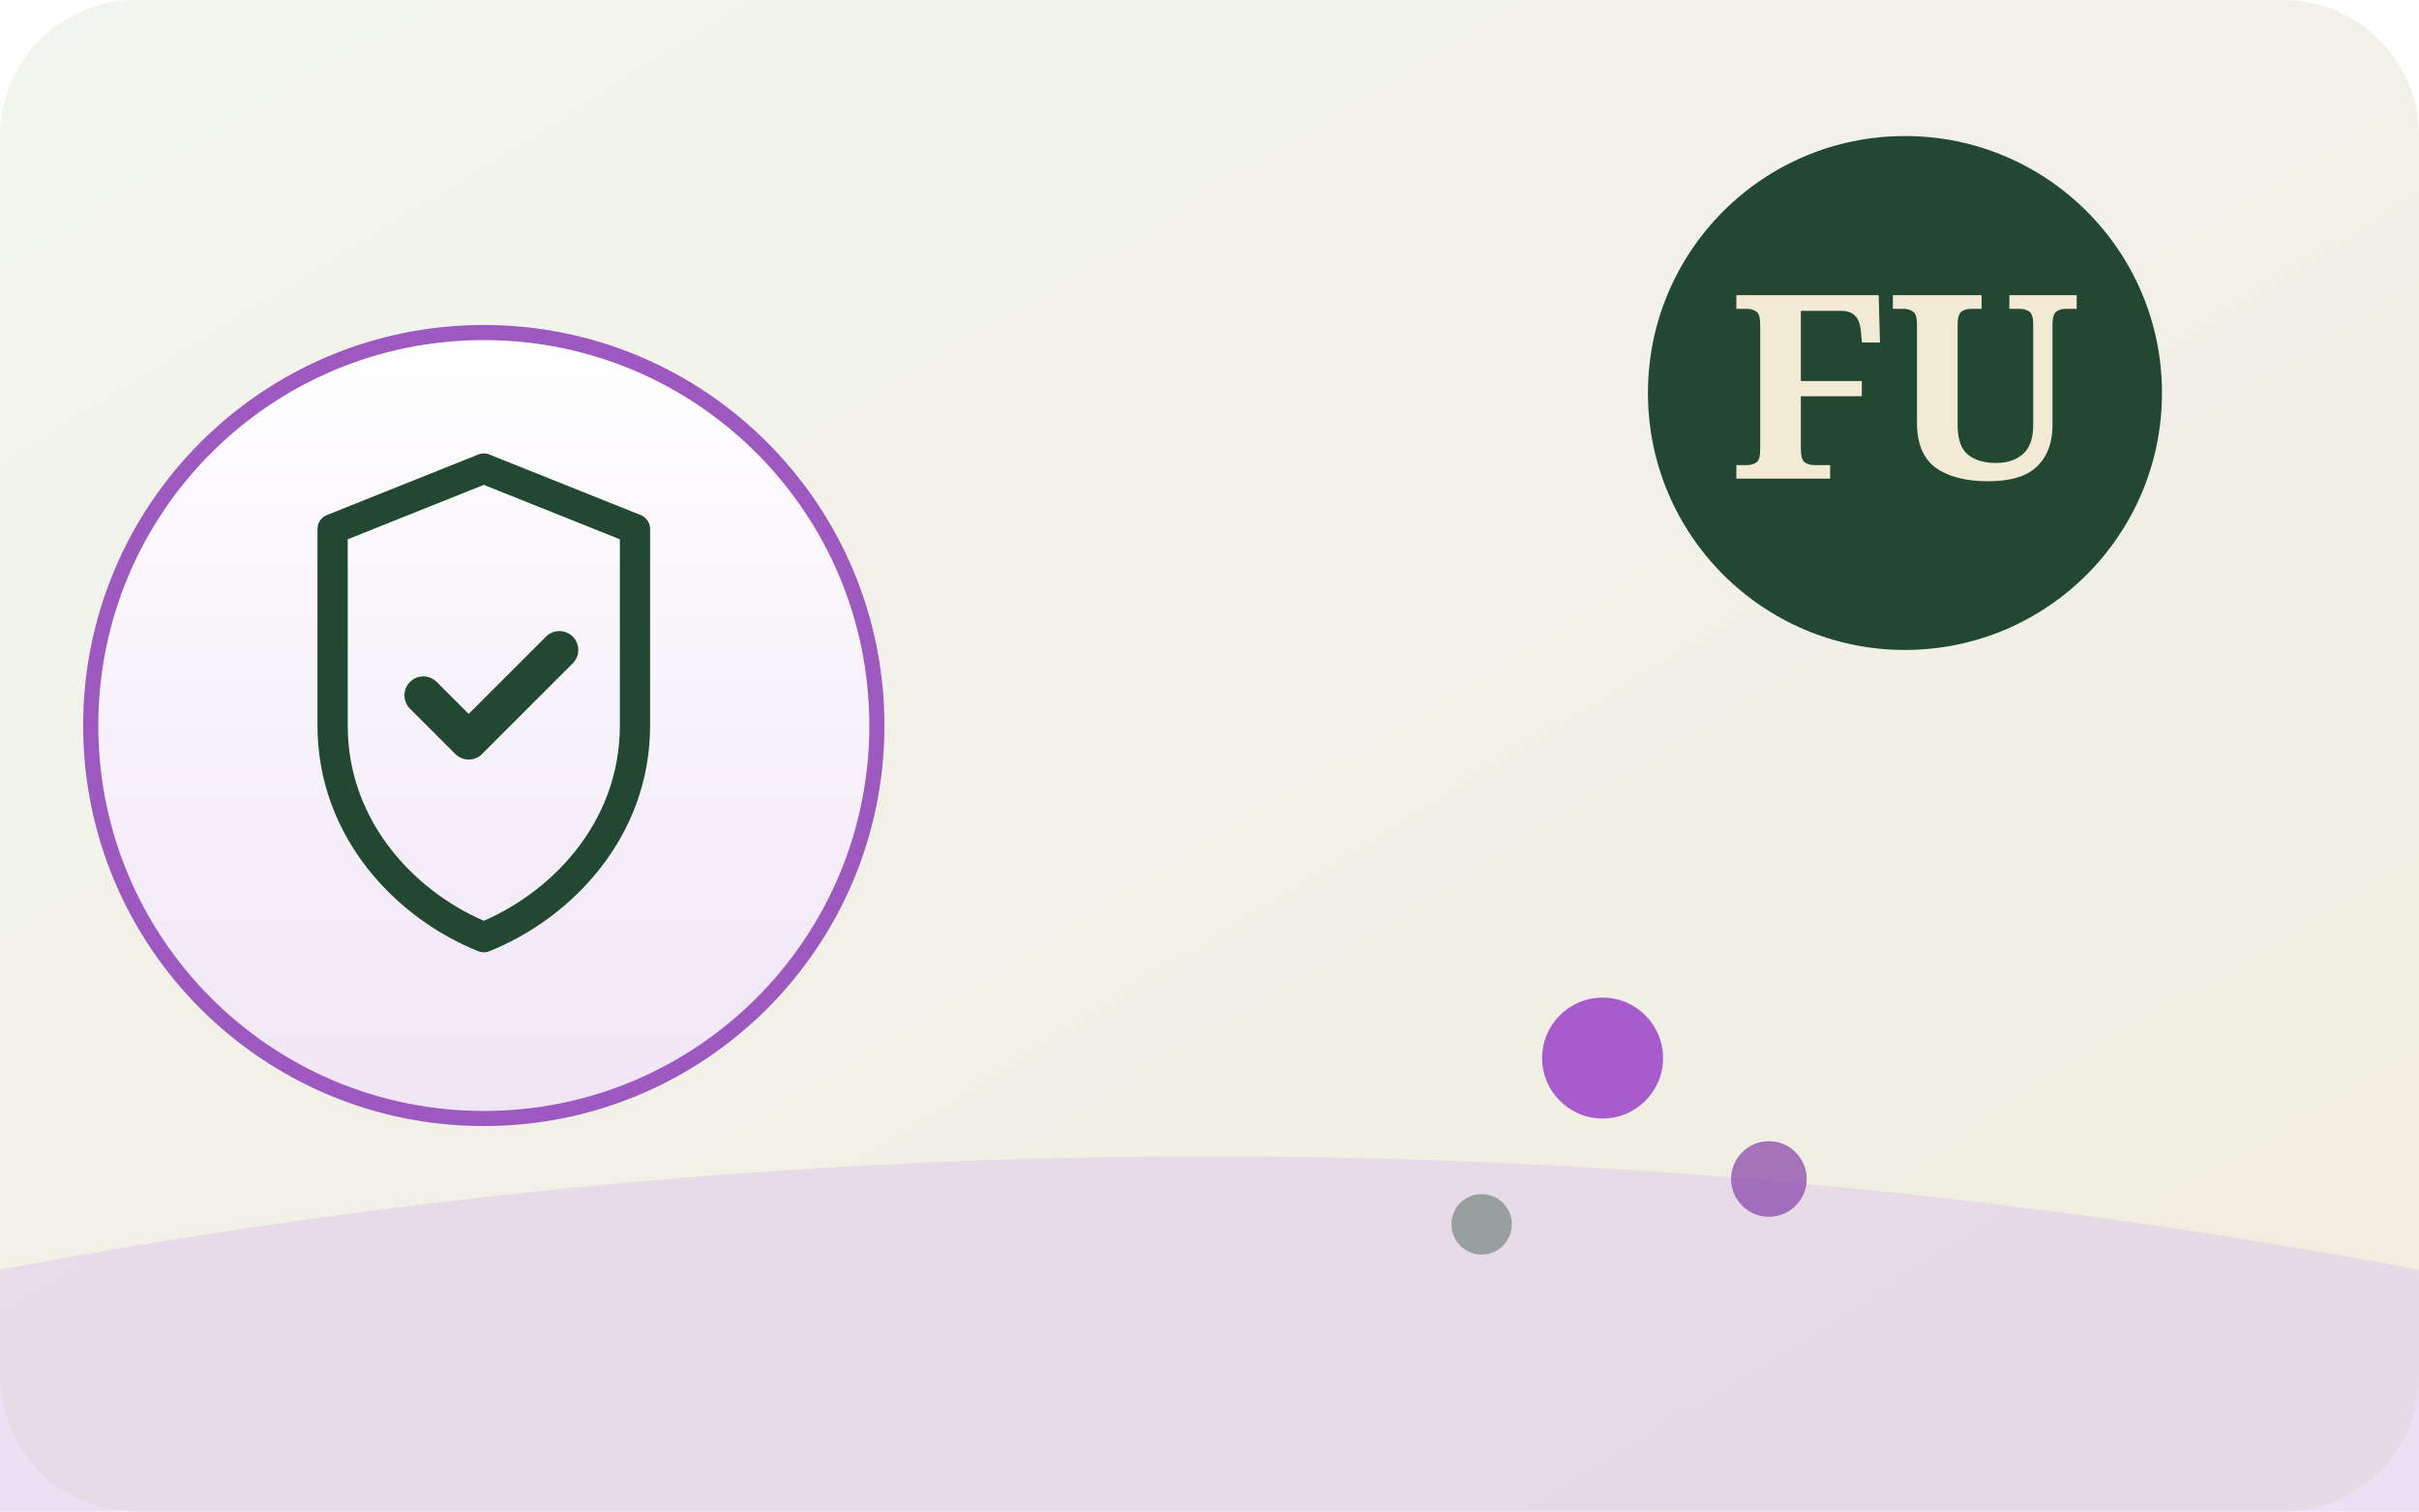
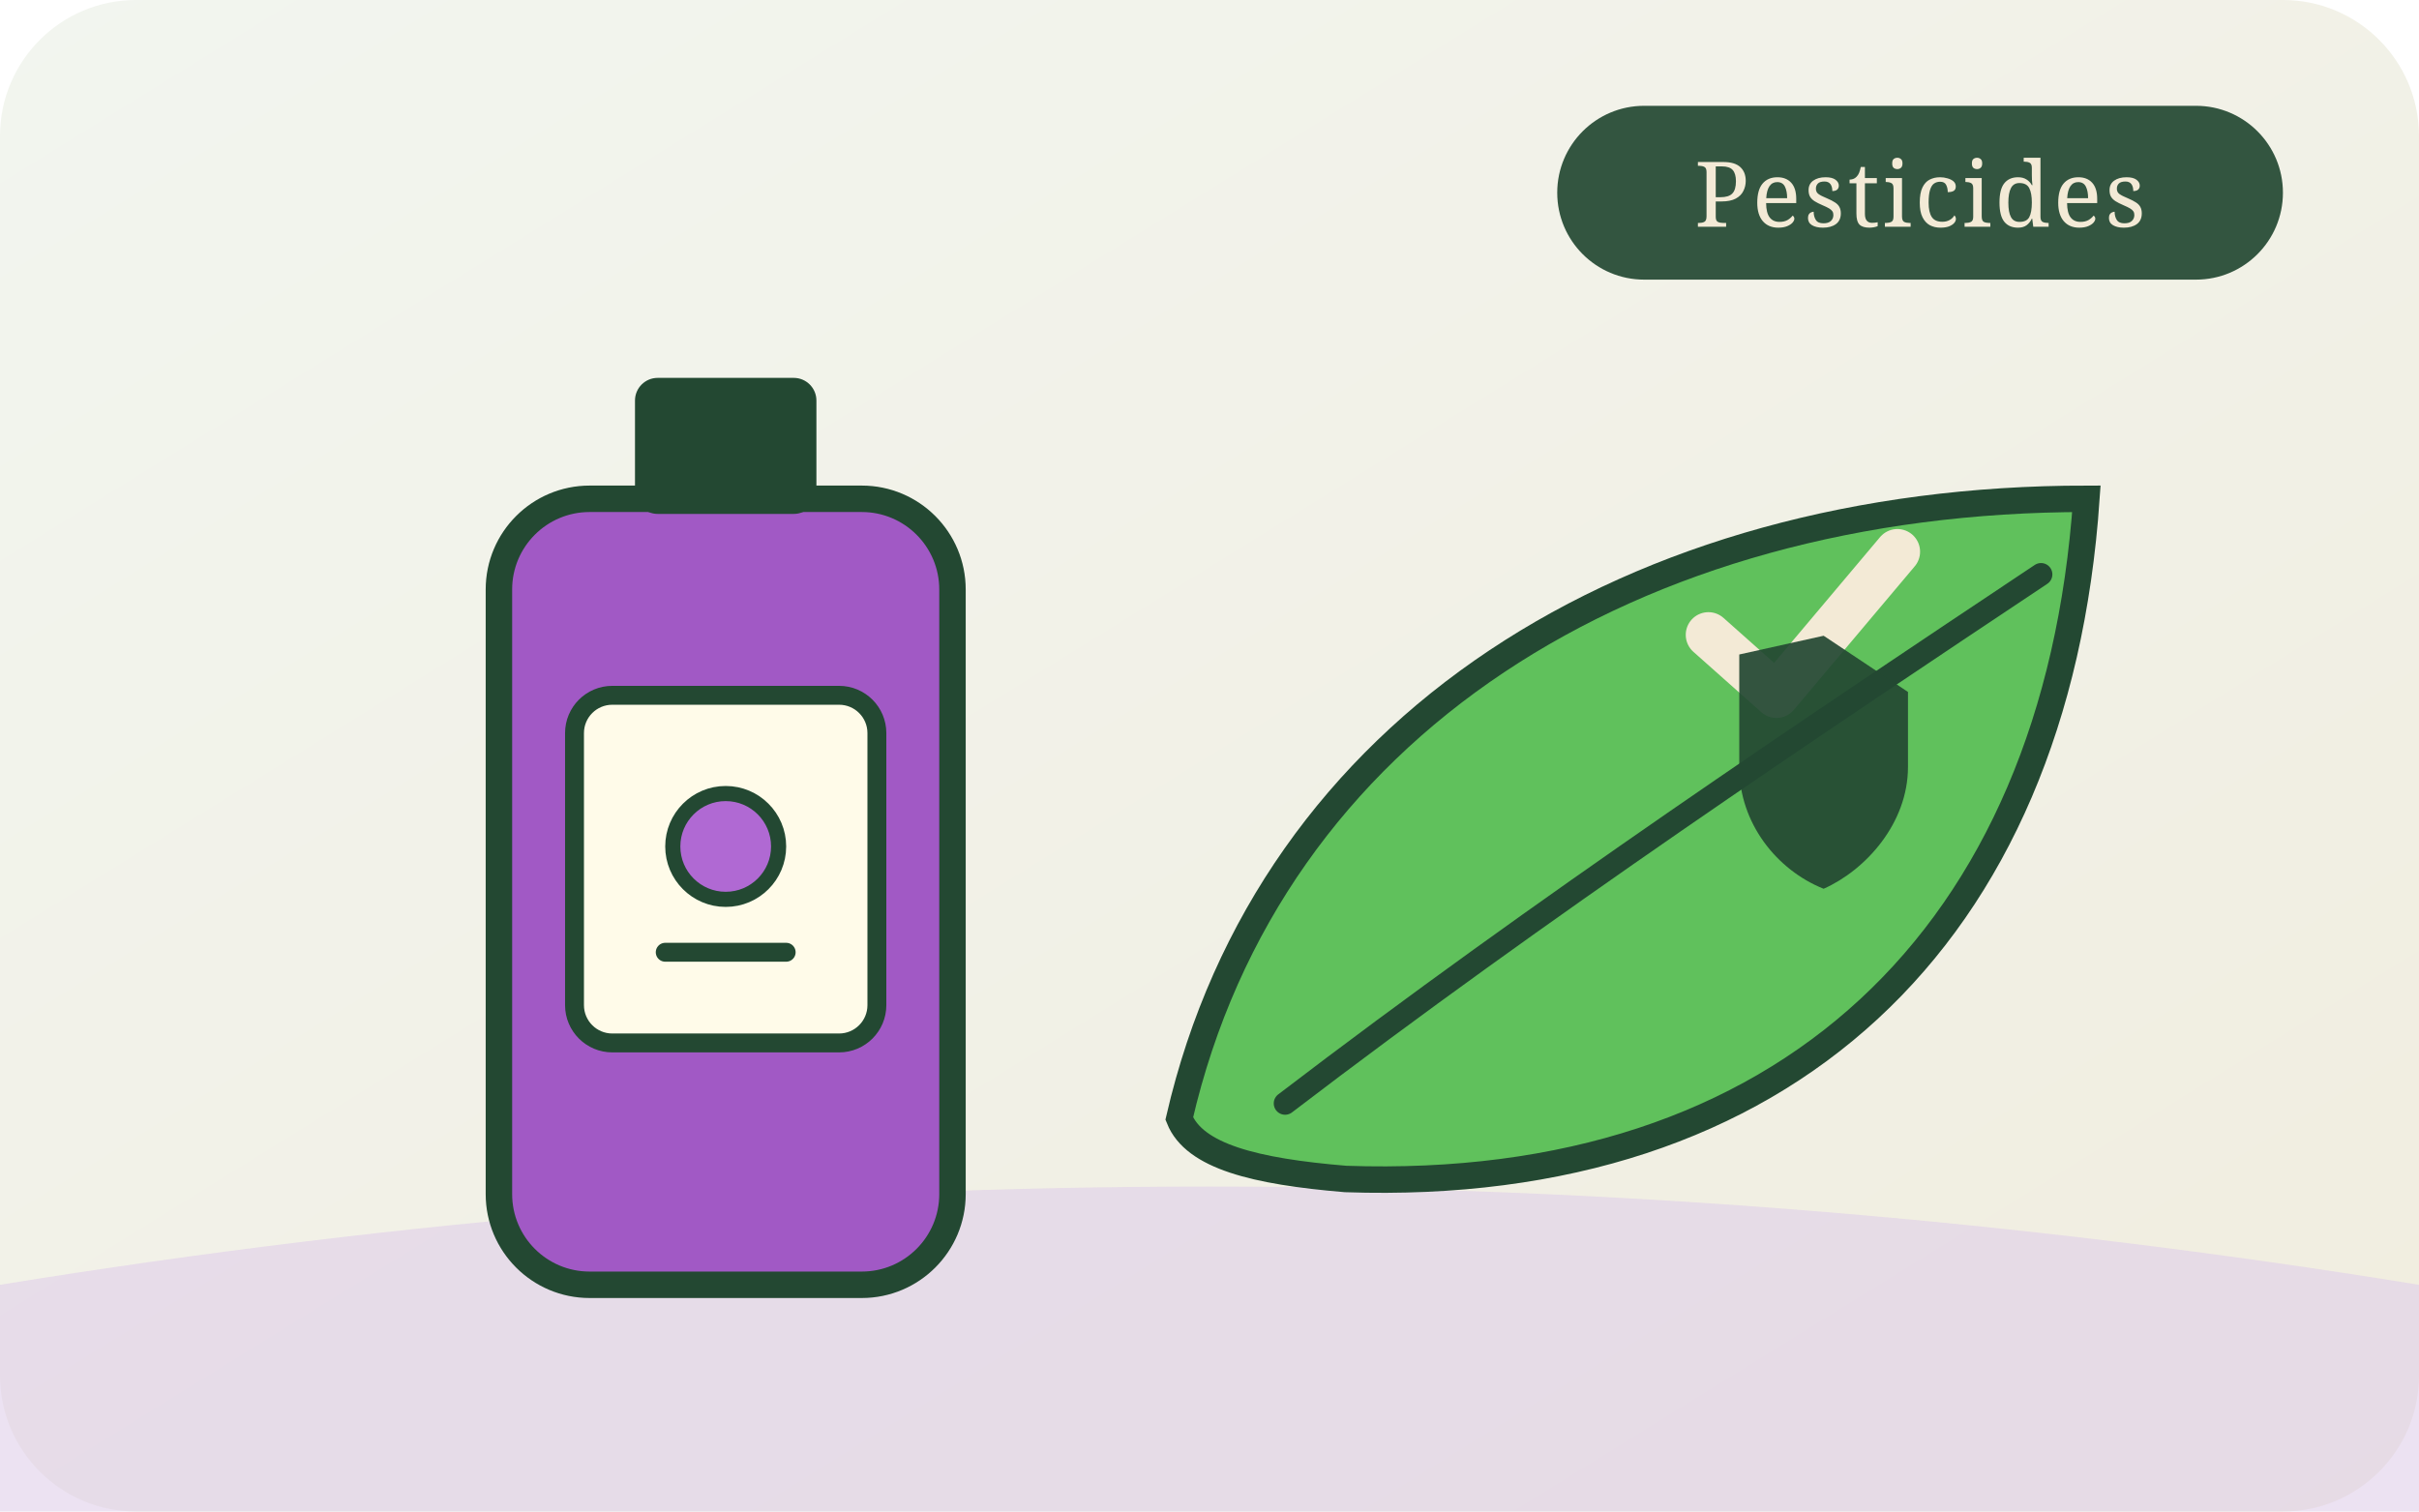
- <svg xmlns="http://www.w3.org/2000/svg" viewBox="0 0 320 200" role="img" aria-label="Fungicides">
+ <svg xmlns="http://www.w3.org/2000/svg" viewBox="0 0 320 200" role="img" aria-label="Fungicides demo illustration">
  <defs>
    <linearGradient id="bg" x1="0" y1="0" x2="1" y2="1">
      <stop offset="0" stop-color="hsl(90,25%,95%)" />
      <stop offset="1" stop-color="hsl(45,40%,91%)" />
    </linearGradient>
-     <linearGradient id="chip" x1="0" y1="0" x2="0" y2="1">
-       <stop offset="0" stop-color="#ffffff" />
-       <stop offset="1" stop-color="hsl(280,45%,93%)" />
-     </linearGradient>
  </defs>
  <rect width="320" height="200" rx="18" fill="url(#bg)" />
-   <path d="M0 168 Q160 138 320 168 V200 H0 Z" fill="hsl(280,40%,86%)" opacity=".6" />
-   <circle cx="64" cy="96" r="52" fill="url(#chip)" stroke="hsl(280,45%,55%)" stroke-width="2" />
-   <g stroke="#234832" stroke-width="4" fill="none" stroke-linecap="round" stroke-linejoin="round">
-     <path d="M64 62 L84 70 V96 C84 110 74 120 64 124 C54 120 44 110 44 96 V70 Z" />
-     <path d="M56 92 l6 6 12-12" stroke-width="5" />
+   <path d="M0 170 Q160 144 320 170 V200 H0 Z" fill="hsl(280,38%,86%)" opacity=".6" />
+   <g>
+     <rect x="66" y="66" width="60" height="104" rx="12" fill="hsl(280,48%,56%)" stroke="#234832" stroke-width="3.5" />
+     <rect x="84" y="50" width="24" height="18" rx="3" fill="#234832" />
+     <rect x="76" y="92" width="40" height="46" rx="5" fill="#fffbe9" stroke="#234832" stroke-width="2.5" />
+     <circle cx="96" cy="112" r="7" fill="hsl(280,55%,62%)" stroke="#234832" stroke-width="2" />
+     <path d="M88 126 h16" stroke="#234832" stroke-width="2.5" stroke-linecap="round" />
+     <path d="M156 148 C 168 96 216 66 276 66 C 272 124 236 158 178 156 C 166 155 158 153 156 148 Z" fill="hsl(118,45%,56%)" stroke="#234832" stroke-width="3.5" />
+     <path d="M170 146 C 204 120 240 96 270 76" stroke="#234832" stroke-width="3" fill="none" stroke-linecap="round" />
+     <path d="M226 84 l9 8 16 -19" stroke="#f3ead6" stroke-width="6" fill="none" stroke-linecap="round" stroke-linejoin="round" />
+     <path d="M234 70 l18 -4 18 12 v16 c0 12 -9 22 -18 26 c-10 -4 -18 -14 -18 -26 v-16 z" fill="#234832" opacity=".92" transform="translate(-8 6) scale(.62) translate(150 60)" />
  </g>
-   <circle cx="252" cy="52" r="34" fill="#234832" />
-   <text x="252" y="63.333" text-anchor="middle" font-family="Georgia,serif" font-size="34" font-weight="bold" fill="#f3ead6">FU</text>
-   <circle cx="212" cy="140" r="8" fill="hsl(280,55%,52%)" opacity=".85" />
-   <circle cx="234" cy="156" r="5" fill="hsl(280,45%,45%)" opacity=".7" />
-   <circle cx="196" cy="162" r="4" fill="#234832" opacity=".4" />
+   <rect x="206" y="14" width="96" height="23" rx="11.5" fill="#234832" opacity=".92" />
+   <text x="254" y="30" text-anchor="middle" font-family="Georgia,serif" font-size="12" fill="#f3ead6" letter-spacing=".4">Pesticides</text>
</svg>
